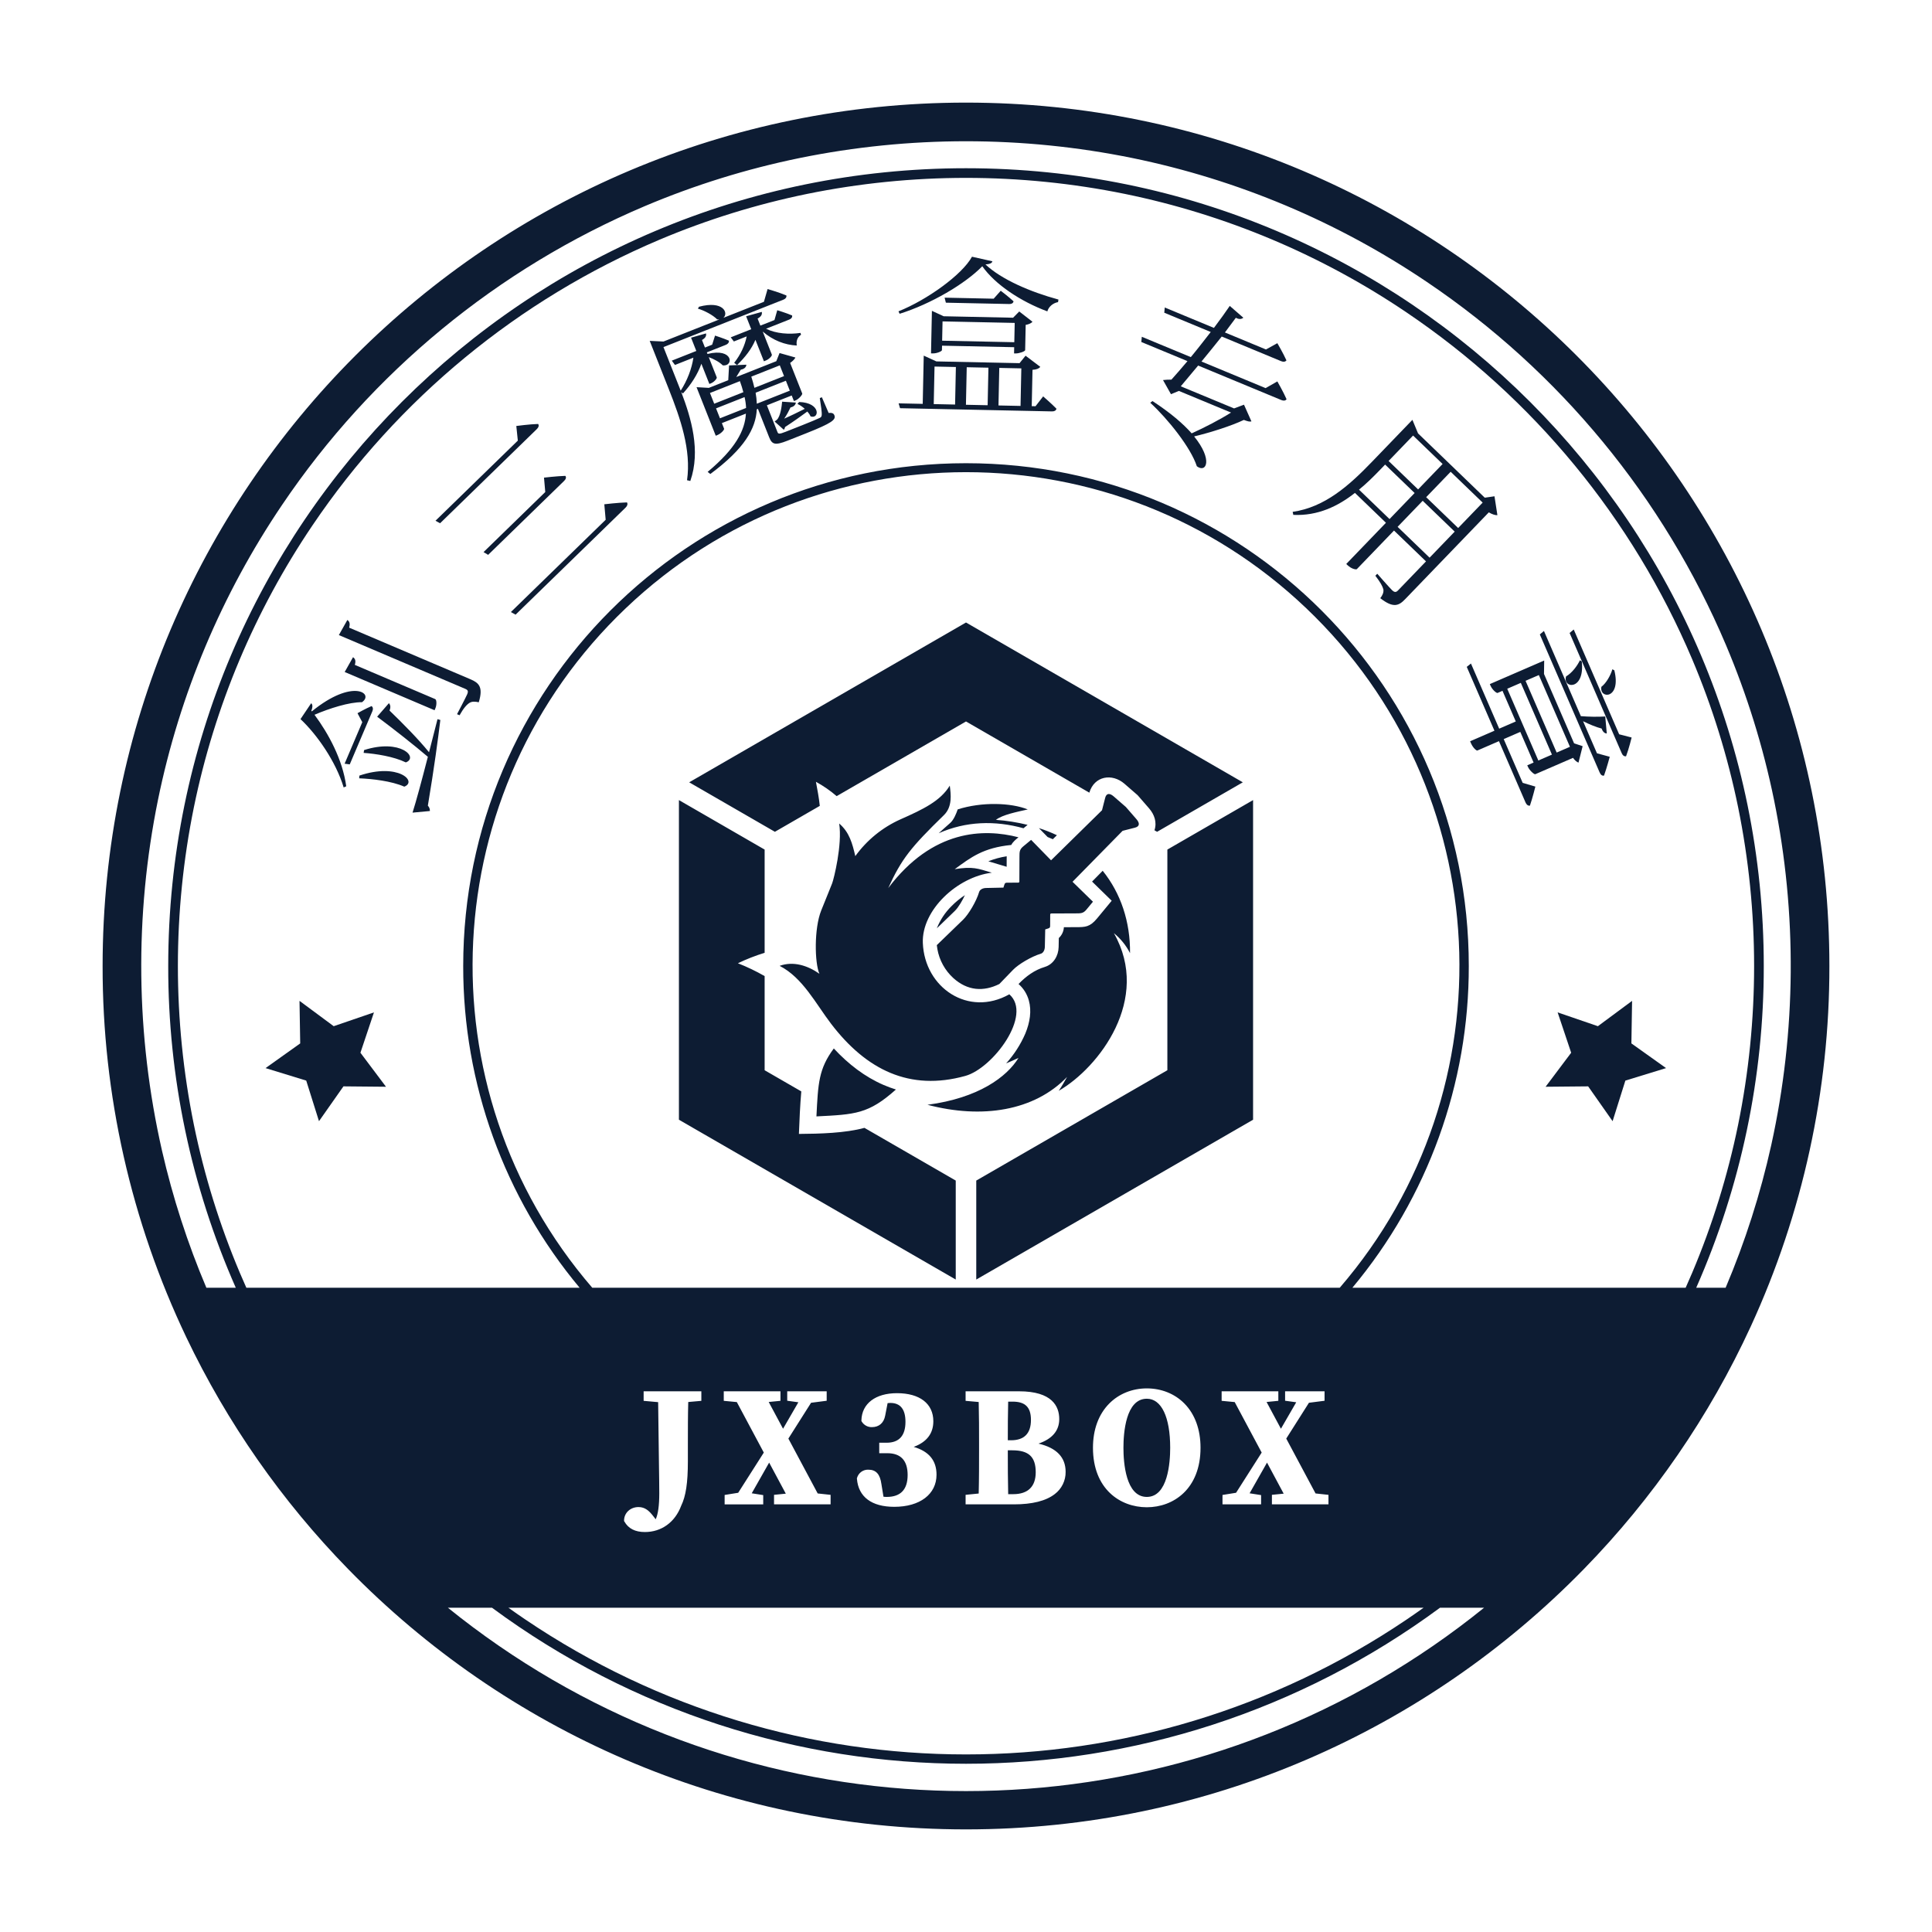
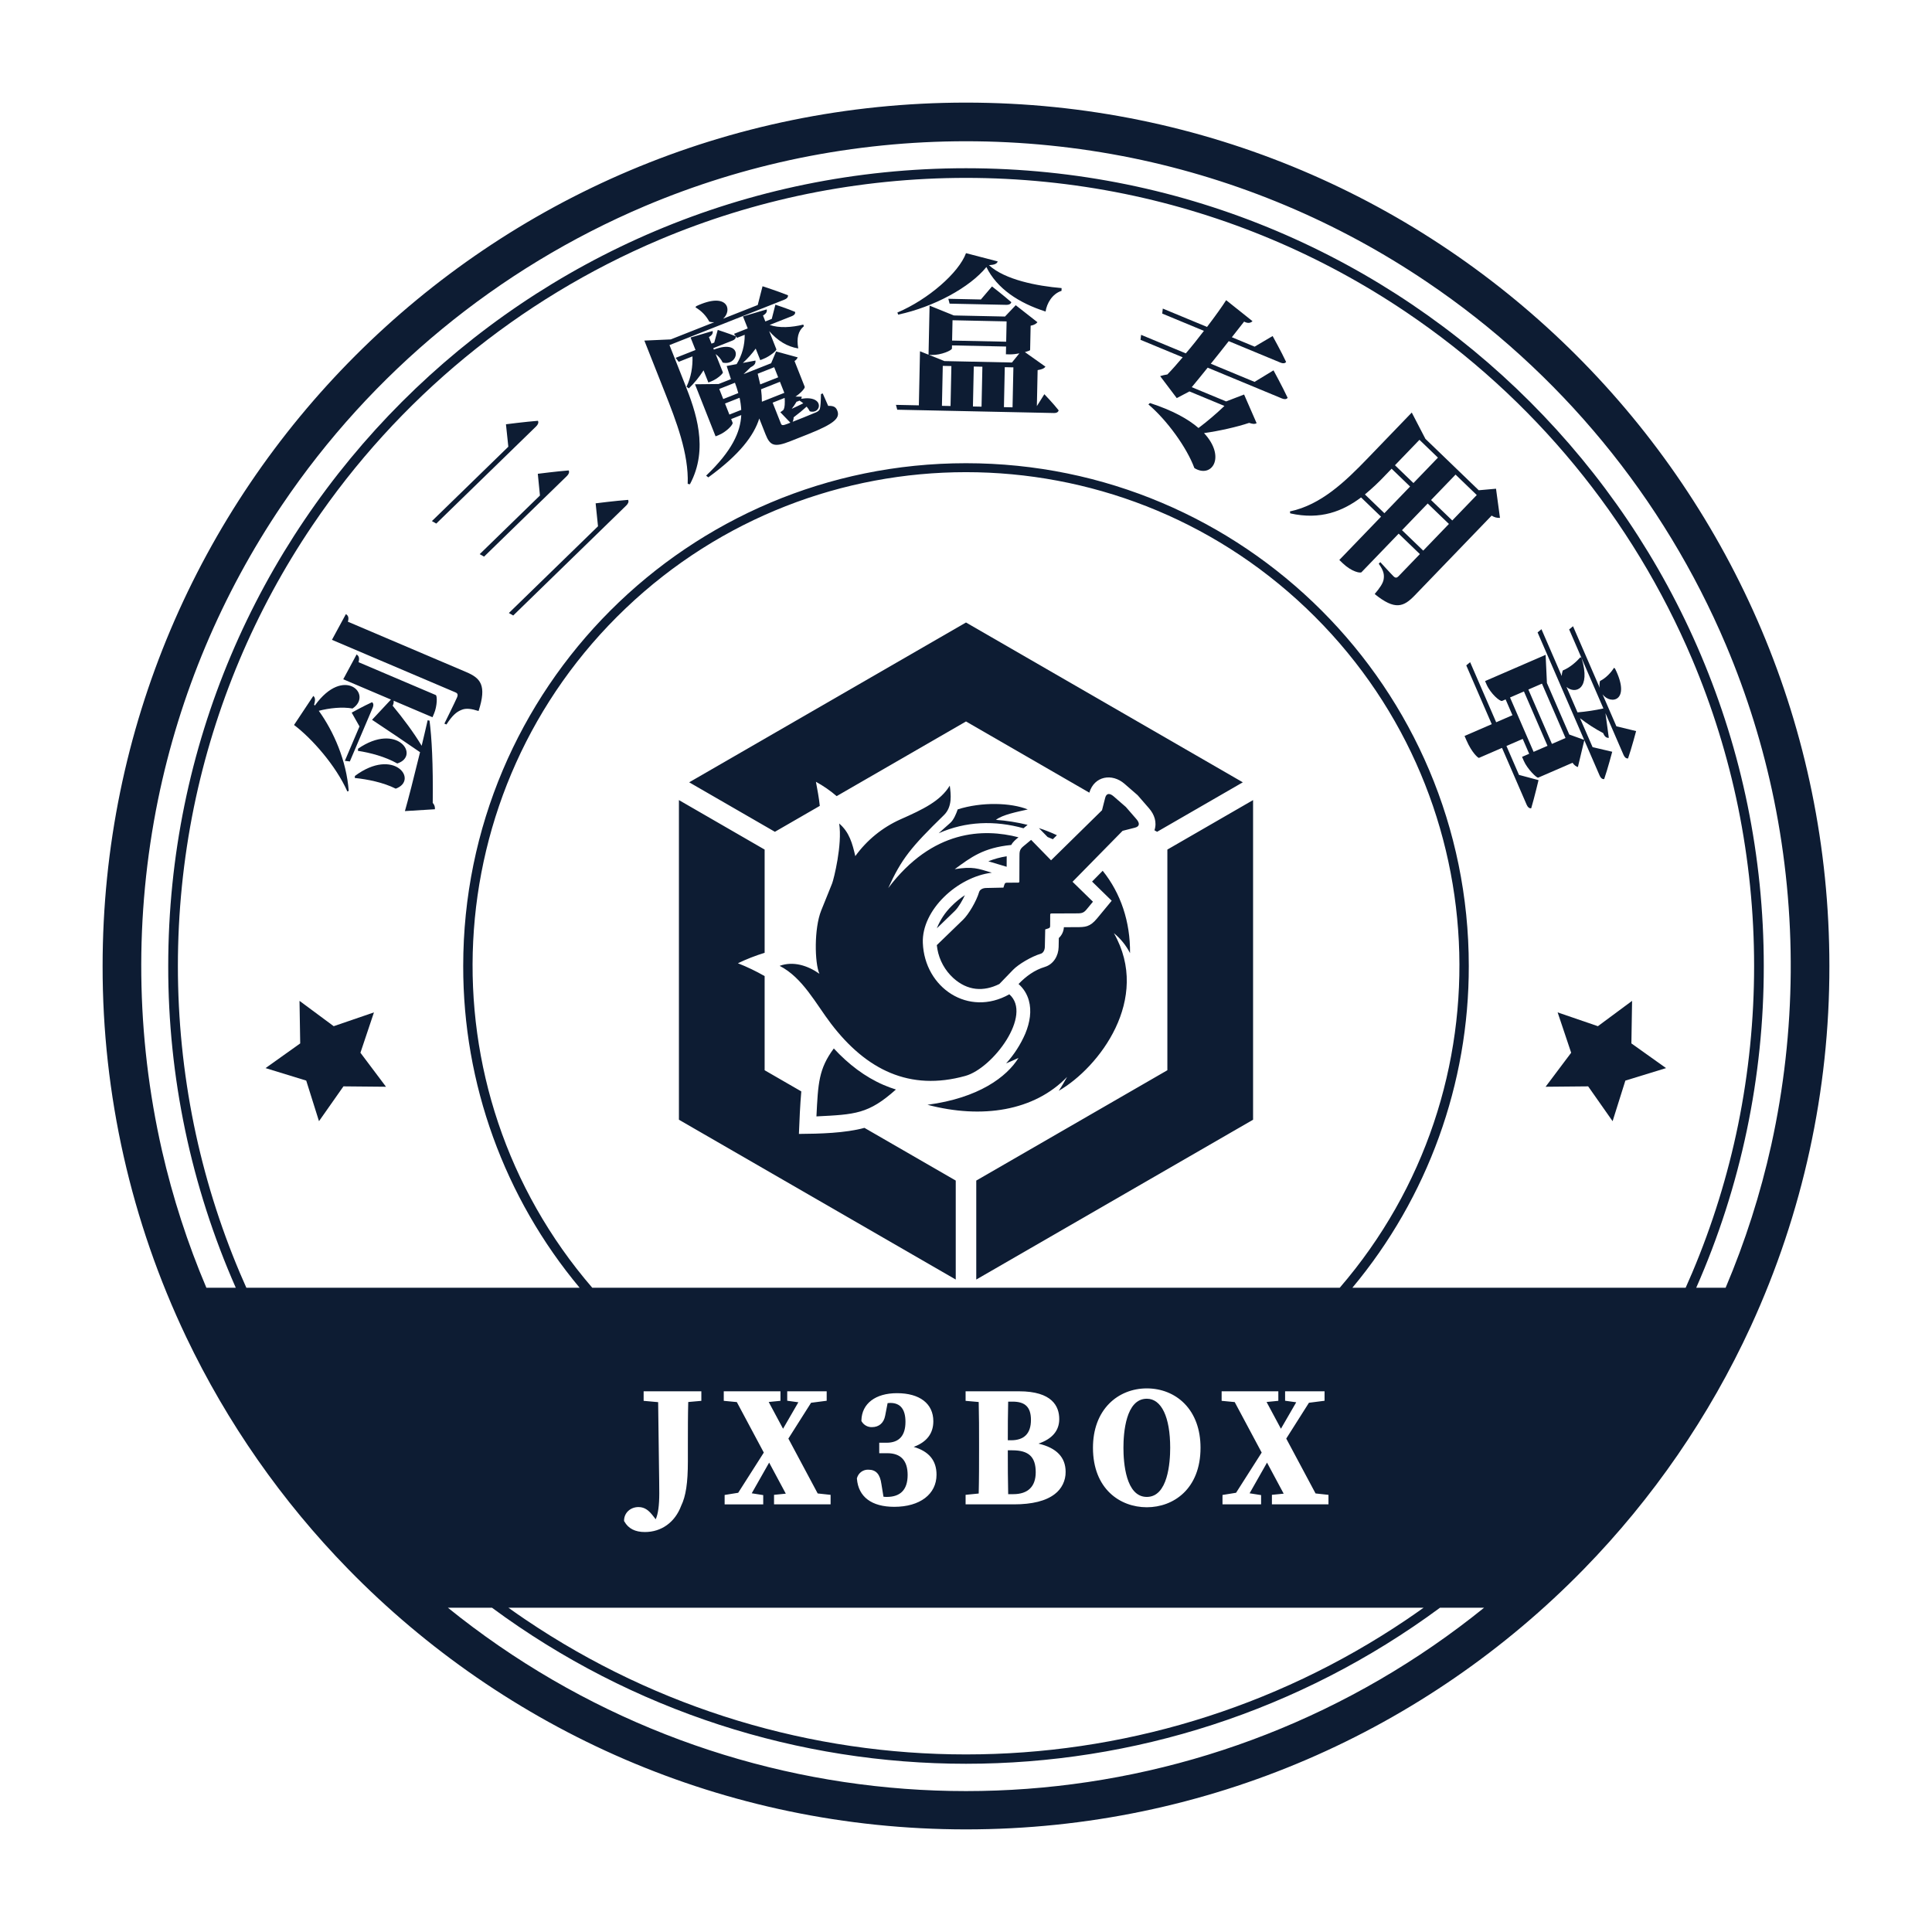
<svg xmlns="http://www.w3.org/2000/svg" id="图层_1" data-name="图层 1" viewBox="0 0 2000 2000">
  <path d="M999.999,644.404l286.555,165.443L1197.828,861.073l-2.734-1.576c2.767-8.282-.078-16.359-5.621-22.737l-11.799-13.569-13.572-11.799c-12.831-11.155-31.236-8.216-36.434,9.173L999.999,746.857l-133.887,77.3a124.773,124.773,0,0,0-21.467-14.855c1.548,8.371,3.124,16.442,3.998,24.942L802.172,861.073l-88.725-51.225ZM1297.177,828.247v330.887l-286.552,165.441V1222.121l197.827-114.215V879.475l88.725-51.228ZM989.378,1324.574,702.823,1159.134V828.247l88.725,51.228v106.863a198.496,198.496,0,0,0-27.676,10.824,212.177,212.177,0,0,1,27.676,13.274v97.47l37.946,21.91c-1.247,14.466-1.896,29.084-2.461,44.015,21.431-.131,48.06-.83,67.832-6.275l94.513,54.566v102.453ZM845.17,1155.696c1.715-34.209,2.294-49.184,17.984-70.329,15.181,16.364,32.172,29.377,51.373,37.712a124.408,124.408,0,0,0,12.929,4.783c-28.402,25.373-42.019,25.816-82.286,27.834Zm153.692-229.035A85.217,85.217,0,0,0,984.954,938.078a66.487,66.487,0,0,0-15.134,22.907l18.628-18.023C992.293,939.244,996.527,931.691,998.863,926.661Zm43.263-40.24a86.049,86.049,0,0,0-19.023,5.181c5.88,1.734,11.155,3.327,18.978,5.671q.025-5.429.045-10.852Zm42.353-19.947,5.406,2.286,4.221-4.148a158.274,158.274,0,0,0-18.636-7.369Zm-20.713-12.581a196.943,196.943,0,0,0-32.781-5.187c6.985-5.44,22.283-8.33,32.96-10.777-17.372-7.03-47.709-7.971-72.545-.047-1.378,4.193-4.129,10.768-7.475,13.786-4.415,3.981-8.527,7.5-12.174,10.899,28.118-12.469,58.249-13.36,87.77-5.164Zm-195.043-1.395c3.377,21.988-5.562,57.383-7.266,61.891-1.707,4.504-3.956,9.685-11.37,28.221-7.417,18.536-6.824,54.185-1.837,65.423-12.088-8.505-26.985-13.319-41.189-8.185,23.892,12.191,37.439,39.237,53.305,59.997,36.439,47.687,81.345,69.97,138.993,53.926,28.483-7.926,69.889-63.199,45.476-84.471-42.264,23.856-87.731-6.693-89.519-53.213-1.3-33.884,35.596-68.28,71.409-72.681-14.613-4.376-19.608-6.645-38.385-3.655,16.893-12.386,29.627-22.18,58.511-25.05,1.773-3.318,4.641-5.596,7.481-7.943-36.15-9.363-88.979-8.14-134.825,52.578,13.653-30.123,23.505-42.266,57.623-75.521,9.001-8.772,7.202-21.634,6.077-30.529-9.599,15.766-27.155,24.346-51.083,34.917a116.219,116.219,0,0,0-46.715,38.054c-3.037-12.987-6.055-24.68-16.684-33.758Zm172.815,248.325q6.477-2.673,12.829-5.696c-12.11,19.672-41.37,41.601-94.243,48.539,56.526,14.88,110.518,6.431,144.527-28.839-2.726,4.786-5.562,9.872-8.68,14.404,41.715-24.104,96.011-94.964,57.11-163.247a64.505,64.505,0,0,1,16.726,20.691c.306-32.464-9.546-61.927-28.305-85.259l-10.988,11.186,20.32,19.833-15.162,18.33c-7.425,8.978-12.294,8.995-21.492,9.026l-12.851.05a16.361,16.361,0,0,1-5.239,11.211l-.2,9.399c-.192,8.978-5.331,17.801-14.26,20.487l.003.014c-10.757,3.202-19.549,9.736-27.244,17.687a34.891,34.891,0,0,1,10.693,17.141c2.951,10.604,1.164,22.514-3.68,34.19A112.204,112.204,0,0,1,1041.538,1100.823ZM969.784,978.387,997.017,952.042c5.548-5.37,13.644-18.778,16.604-28.725.629-2.119,3.332-3.992,7.074-4.073l18.054-.387.994-3.124c.546-1.715,1.278-1.965,2.815-1.974l11.626-.056a1.09,1.09,0,0,0,1.055-1.086l.103-25.568c.019-5.003-.072-7.57,3.878-10.838l8.196-6.773,20.635,21.142,52.742-51.81,3.299-12.901c1.289-5.039,4.847-4.869,8.758-1.47l12.634,10.983,10.983,12.634c3.396,3.911,3.569,7.469-1.47,8.758l-12.901,3.299L1110.283,912.816l21.144,20.635-6.776,8.193c-3.266,3.953-5.835,3.861-10.835,3.881l-25.568.103a1.088,1.088,0,0,0-1.086,1.055l-.056,11.626c-.008,1.537-.259,2.269-1.974,2.815l-3.124.997-.387,18.051c-.081,3.742-1.957,6.445-4.073,7.074-9.947,2.959-23.355,11.055-28.725,16.604l-14.315,14.8c-16.37,8.124-32.918,7.091-47.595-6.139a53.154,53.154,0,0,1-16.545-30.008q-.38-2.138-.585-4.115Z" fill="#0d1c33" />
  <polygon points="373.115 1089.792 399.582 1125.005 355.534 1124.593 330.223 1160.646 317.003 1118.627 274.893 1105.696 310.771 1080.137 310.056 1036.093 345.45 1062.317 387.118 1048.026 373.115 1089.792" fill="#0d1c33" />
  <polygon points="1626.466 1089.792 1599.999 1125.005 1644.048 1124.593 1669.358 1160.646 1682.579 1118.627 1724.689 1105.696 1688.811 1080.137 1689.526 1036.093 1654.132 1062.317 1612.464 1048.026 1626.466 1089.792" fill="#0d1c33" />
  <path d="M479.511,1000C479.511,712.542,712.542,479.511,1000,479.511S1520.489,712.542,1520.489,1000a518.371,518.371,0,0,1-120.509,333.061h345q3.458-7.72,6.761-15.498a811.656,811.656,0,0,0,47.534-153.13,823.891,823.891,0,0,0,0-328.866,811.322,811.322,0,0,0-122.753-291.71A818.263,818.263,0,0,0,1317.563,248.258a811.676,811.676,0,0,0-153.13-47.534,823.898,823.898,0,0,0-328.866,0A811.32,811.32,0,0,0,543.857,323.477,818.263,818.263,0,0,0,248.258,682.437,811.657,811.657,0,0,0,200.724,835.567a823.897,823.897,0,0,0,0,328.866,811.657,811.657,0,0,0,47.534,153.13q3.291,7.782,6.761,15.498H600.02A518.371,518.371,0,0,1,479.511,1000Z" fill="none" />
  <path d="M509.284,1664.298H463.642q25.566,20.673,52.606,39.307a852.592,852.592,0,0,0,967.504,0q27.001-18.601,52.606-39.307h-45.642a826.048,826.048,0,0,1-981.432,0Z" fill="none" />
  <path d="M1000,174.149c456.105,0,825.851,369.746,825.851,825.851A822.988,822.988,0,0,1,1755.926,1333.061h30.438a849.346,849.346,0,0,0,47.261-147.812A861.992,861.992,0,0,0,1836.43,827.892a848.877,848.877,0,0,0-128.442-305.219,856.383,856.383,0,0,0-375.673-309.373,849.19,849.19,0,0,0-160.208-49.731,862.498,862.498,0,0,0-344.216,0A848.884,848.884,0,0,0,522.673,292.011,856.388,856.388,0,0,0,213.301,667.684,849.199,849.199,0,0,0,163.57,827.892a861.876,861.876,0,0,0,4.131,363.254,849.045,849.045,0,0,0,45.935,141.915h30.438A822.988,822.988,0,0,1,174.149,1000C174.149,543.895,543.895,174.149,1000,174.149Z" fill="none" />
  <path d="M1470.377,1198.703A510.79,510.79,0,1,0,613.098,1333.061H1386.902A507.81,507.81,0,0,0,1470.377,1198.703Z" fill="none" />
  <path d="M543.857,1676.522a814.763,814.763,0,0,0,912.286,0q8.864-5.988,17.575-12.225H526.282Q534.997,1670.526,543.857,1676.522Z" fill="none" />
-   <text transform="matrix(0.11415, -0.99346, 0.99346, 0.11415, 416.2315, 954.7162)" font-size="178.324" fill="#0d1c33" font-family="NotoSerifCJKsc-Black-GBpc-EUC-H, Noto Serif CJK SC"> </text>
-   <text transform="matrix(0.39149, -0.92018, 0.92018, 0.39149, 426.5667, 852.8437)" font-size="178.324" fill="#0d1c33" font-family="NotoSerifCJKsc-Black-GBpc-EUC-H, Noto Serif CJK SC">剑</text>
-   <text transform="matrix(0.71663, -0.69745, 0.69745, 0.71663, 527.8392, 643.0358)" font-size="178.324" fill="#0d1c33" font-family="NotoSerifCJKsc-Black-GBpc-EUC-H, Noto Serif CJK SC">三</text>
-   <text transform="translate(702.2182 488.4231) rotate(-21.58234)" font-size="178.324" fill="#0d1c33" font-family="NotoSerifCJKsc-Black-GBpc-EUC-H, Noto Serif CJK SC">魔</text>
-   <text transform="matrix(0.99978, 0.02107, -0.02107, 0.99978, 922.6531, 413.1084)" font-size="178.324" fill="#0d1c33" font-family="NotoSerifCJKsc-Black-GBpc-EUC-H, Noto Serif CJK SC">盒</text>
-   <text transform="matrix(0.92373, 0.38303, -0.38303, 0.92373, 1141.926, 425.2578)" font-size="178.324" fill="#0d1c33" font-family="NotoSerifCJKsc-Black-GBpc-EUC-H, Noto Serif CJK SC">专</text>
-   <text transform="matrix(0.72009, 0.69388, -0.69388, 0.72009, 1341.568, 516.5535)" font-size="178.324" fill="#0d1c33" font-family="NotoSerifCJKsc-Black-GBpc-EUC-H, Noto Serif CJK SC">用</text>
-   <text transform="translate(1501.697 685.9052) rotate(66.56507)" font-size="178.324" fill="#0d1c33" font-family="NotoSerifCJKsc-Black-GBpc-EUC-H, Noto Serif CJK SC">章</text>
+   <path d="M325.918,730.392c30.097-42.039,60.595-11.233,39.02,3.036-10.823-1.892-23.84-.452-34.932,2.387,15.464,21.502,28.656,51.534,30.987,82.952l-1.404.565c-11.966-26.991-36.859-55.024-55.208-68.839l19.966-30.072c1.854,1.564,2.398,3.928.796,9.061Zm32.137-94.661c2.322,1.376,3.335,3.551,2.081,7.862l122.415,52.085c14.769,6.284,21.602,13.454,12.867,40.359-7.335-2.346-12.98-3.198-17.729-1.147-4.913,1.98-9.259,5.362-15.532,15.097l-2.133-.907s11.087-22.415,13.042-27.01c1.257-2.954.69-4.357-1.606-5.335L343.629,662.346Zm49.455,89.647a8.616,8.616,0,0,1-1.039,5.178c10.875,13.155,21.755,27.668,30.034,41.462,2.107-8.599,4.121-17.433,6.206-26.43l1.944.44c2.294,17.837,3.77,44.434,3.313,85.132a8.242,8.242,0,0,1,2.241,6.574l-31.045,1.907c3.227-11.225,9.16-34.281,15.671-60.969-13.606-9.472-33.521-22.791-49.684-33.543l19.567-20.938-49.393-21.016,13.842-25.7c2.088,1.47,3.24,3.316,2.012,8.026l79.915,34.002c1.641.698,1.574,11.329-1.776,19.206l-1.606,3.773Zm-43.428,12.338s12.672-7.012,21.069-10.804c1.597,1.261,1.718,3.251.741,5.548l-23.738,55.792-5.154-.642,15.151-35.609Zm3.31,65.556c40.57-30.22,66.349,4.393,42.276,13.144-12.942-6.477-29.202-9.712-42.389-11.059Zm3.298-28.248c40.554-27.901,64.857,7.44,40.572,15.325-12.499-7.062-28.011-11.144-40.754-13.077Z" fill="#0d1c33" />
+   <path d="M526.219,462.439l-2.458-23.237s20.338-2.624,33.089-3.586c.984,1.778.073,3.91-1.845,5.775L451.619,542.009l-4.505-2.583ZM558.952,512.948l-2.217-22.478s19.454-2.51,31.953-3.475c.984,1.778.072,3.91-1.844,5.775l-85.752,83.453-4.505-2.582Zm60.1,31.839-2.451-23.742s20.59-2.621,33.593-3.579c.984,1.779.073,3.911-1.845,5.776L531.287,637.167l-4.504-2.583Z" fill="#0d1c33" />
+   <path d="M708.923,397.369c11.28,28.52,25.139,66.95,5.262,103.959l-2.284-.439c1.215-31.353-12.065-65.409-23.87-95.256L667.042,352.572l27.322-1.22,44.936-17.773a17.821,17.821,0,0,1-4.999-.517,37.093,37.093,0,0,0-14.312-14.855l.666-1.223c32.809-15.47,37.732,4.25,27.93,12.922l35.817-14.167,4.976-19.418s16.501,5.361,26.32,9.34c.224,2.021-1.105,3.505-3.593,4.489L693.05,357.242Zm78.106-24.567L782.307,360.863a97.914,97.914,0,0,1-13.302,14.85l13.022-2.467c.451,3.081-1.245,5.095-4.927,6.935-1.93,1.913-4.555,4.485-7.346,7.124l28.521-11.281,5.146-12.198,22.36,6.112a7.888,7.888,0,0,1-3.293,3.795l10.56,26.696c.525,1.326-4.098,6.606-9.608,10.129l6.557.091a4.181,4.181,0,0,1-.672,2.184c25.017-4.143,20.963,16.637,8.957,12.947a23.494,23.494,0,0,0-3.26-4.847c-3.654,3.363-8.57,7.418-13.453,11.074a10.87,10.87,0,0,1-1.043,4.632l10.943-4.328c5.638-2.23,11.043-4.561,13.365-5.479,2.09-1.02,3.119-1.81,3.821-3.43.771-2.414,1.09-7.909,1.186-15.426l1.823-.721,5.679,12.902c5.862-.209,8.04,1.422,9.419,4.903,2.951,7.462-2.203,13.336-30.725,24.616l-17.908,7.084c-16.415,6.493-20.912,4.82-25.635-7.118l-6.491-16.416c-5.632,17.76-20.311,37.372-52.784,60.956l-2.245-1.797c26.886-25.592,35.571-45.326,36.366-62.707L756.894,433.81l1.509,3.814c.721,1.824-6.526,9.677-14.818,12.956l-2.818,1.114-21.315-53.889,24.438-.271,12.768-5.05c-1.308-4.277-3.141-9.88-4.418-13.594l10.339-1.979a56.812,56.812,0,0,0,8.328-30.332l-7.959,3.148-1.219-1.628c.225,2.021-1.106,3.506-3.262,4.358l-20.063,7.937.59,1.492c31.14-11.934,26.323,17.584,9.154,13.445a23.827,23.827,0,0,0-7.316-8.803l7.476,18.902c.46,1.161-5.721,6.866-12.022,9.358l-2.984,1.181L728.314,383.371a100.189,100.189,0,0,1-15.238,18.682l-2.41-1.73c4.772-9.75,6.537-20.803,6.181-31.4l-14.26,5.641-3.163-4.117,20.562-8.133-5.116-12.934,22.841-6.733c.455,2.121-.115,4.072-3.832,6.31l2.688,6.799,2.819-1.115,3.627-13.132s11.442,3.72,18.716,6.595l-1.944-2.49,14.261-5.641-4.919-12.436,24.564-7.224c.455,2.12-.116,4.071-3.833,6.31l2.427,6.135,6.633-2.623,3.766-14.721s12.765,4.155,20.401,7.463c.39,1.955-.94,3.439-3.262,4.357L796.773,336.349c9.621,3.48,22.902,2.638,34.769-.33l.655,1.658c-5.945,4.845-7.729,12.453-5.851,23.023-11.681-1.899-21.392-8.029-30.128-17.996l7.477,18.902c.459,1.161-6.551,7.193-13.35,9.883Zm-42.465,29.837,4.131,10.445,15.587-6.164c-1.046-3.614-2.092-7.227-3.469-10.709Zm22.763,21.676a77.32,77.32,0,0,0-1.706-12.556l-15.089,5.969,4.525,11.44Zm17.032-37.417q1.32,5.518,2.639,11.036l18.572-7.346L801.437,380.141Zm23.046,8.333-19.565,7.74a109.013,109.013,0,0,1,.878,12.883l23.214-9.182Zm10.798,42.326-10.422-10.834s2.125-1.416,2.988-2.142c1.862-2.079,1.823-8.966,1.505-12.676l-12.435,4.919.787,1.989,7.739,19.566c.787,1.99,1.712,2.391,6.853.357Zm9.359-22.877a9.627,9.627,0,0,1-2.983,1.18,58.344,58.344,0,0,1-4.962,7.332c3.747-1.674,7.761-3.646,11.941-5.682A27.081,27.081,0,0,0,827.563,414.679Z" fill="#0d1c33" />
+   <path d="M1081.111,408.084s9.773,10.195,14.807,16.723c-.574,1.95-2.199,2.808-4.695,2.755l-162.417-3.43-1.321-5.022,23.712.501,1.182-55.981,8.844,3.575,1.073-50.812,25.112,10.162,52.951,1.119,11.129-11.716,22.459,17.597c-1.102,1.404-3.273,2.963-7.033,3.598l-.531,25.138c-.01.535-2.348,1.378-5.396,2.205L1082.248,379.57c-1.287,1.756-3.27,2.785-8.102,3.574l-.787,37.262Zm-48.289-137.469c-.762,2.303-2.928,3.506-9.002,3.912,16.447,15.152,49.846,21.564,75.129,23.704l-.061,2.853c-9.518,3.01-15.256,12.877-16.506,21.412-27.639-8.789-50.334-23.715-61.275-46.063-17.033,21.044-54.205,41.306-91.293,49.263l-.847-2.158c32.035-13.593,63.656-41.285,71.038-61.463Zm-71.071,96.778,15.917,6.4,69.888,1.477,7.691-9.47a49.103,49.103,0,0,1-9.652,1.045l-4.279-.09.17-8.023-55.983-1.183-.066,3.21c-.043,1.961-11.205,6.897-20.833,6.694Zm13.334,52.722,8.915.188.873-41.362-8.914-.188Zm51.838-123.583s12.285,9.534,19.99,16.296c-.576,1.95-2.555,2.801-5.053,2.748l-58.834-1.243-1.319-5.021,33.695.712Zm-40.871,34.988-.444,21.038,55.983,1.182.443-21.037Zm30.912,48.098-8.914-.188-.873,41.363,8.914.188Zm22.305,41.853,8.914.188.873-41.362-8.914-.188Z" fill="#0d1c33" />
+   <path d="M1318.33,383.382s9.547,17.474,14.643,28.466c-1.246,1.607-3.398,1.68-5.869.654l-76.926-31.899c-6.023,7.541-11.84,14.588-16.48,20.192l35.58,14.754,18.602-7.15,12.971,29.703c-2,1.101-3.852.912-7.777-.33-12.338,4.15-30.672,8.323-46.662,10.572,23.102,24.83,7.98,47.324-9.992,36.203-7.91-21.427-28.451-49.635-47.586-65.871l1.574-1.471c23.482,7.614,39.629,16.627,50.275,25.868a308.057,308.057,0,0,0,26.848-22.844L1231.291,405.202l-13.104,6.922-17.197-22.769a47.163,47.163,0,0,1,7.473-1.728c4.697-4.809,10.172-11.032,15.854-17.749L1180.666,351.777l.596-5.158,46.285,19.193c6.352-7.404,12.814-15.535,18.74-23.31l-43.158-17.896.596-5.158,45.793,18.989c8.486-11.152,15.834-21.425,19.787-27.701l27.279,21.737c-1.645,1.635-4.439,2.792-8.684.453l-12.688,16.167,23.555,9.768,18.65-10.991s9.068,16.308,13.969,26.834c-1.246,1.607-3.398,1.68-5.705.724l-53.699-22.269c-5.789,7.444-12.25,15.576-18.574,23.378L1298.707,395.322Z" fill="#0d1c33" />
+   <path d="M1552.766,536.109a13.954,13.954,0,0,1-8.621-2.363l-79.564,82.57c-11.508,11.942-20.393,15.765-41.518-1.374,5.182-6.15,8.623-11.007,9.301-15.308.672-4.553.215-8.705-5.092-16.049l1.609-1.669s11.199,12.278,13.768,14.753c2.055,1.98,3.559,1.447,5.045-.094l22.148-22.985-21.959-21.16-38.482,39.937c-1.113,1.156-10.096-.316-19.6-9.474l-3.338-3.218,43.186-44.816-20.674-19.922c-18.785,14.096-41.814,23.604-73.35,16.494l-.289-2.013c32.287-6.778,57.439-31.081,80.701-55.223l45.412-47.128,14.127,27.232,55.219,53.208,17.879-1.593Zm-119.652-4.845L1459.717,503.655l-19.133-18.438-6.188,6.421a237.26,237.26,0,0,1-21.445,20.198Zm36.301-75.968-25.365,26.325,19.133,18.438,25.367-26.325Zm3.893,114.698,26.604-27.609-21.959-21.159-26.604,27.609Zm33.477-78.689-25.367,26.325,21.959,21.159,25.367-26.325Z" fill="#0d1c33" />
+   <path d="M1668.969,778.215s-4.633,17.559-8.336,28.298c-2.014.289-3.611-1.156-4.676-3.61l-15.885-36.65-6.631,27.751c-1.5-.321-3.59-1.554-5.592-4.379l-35.504,15.39c-1.473.639-11.324-9.086-14.871-17.268l-1.844-4.254,7.363-3.191-6.668-15.38-16.852,7.305,12.979,29.942,20.23,5.42s-4.258,17.978-7.584,29.137c-2.014.289-3.611-1.156-4.676-3.609l-25.531-58.904-23.887,10.354c-.889.191-7.445-5.519-12.908-18.117l-1.984-4.582,28.143-12.198-26.383-60.866,4.016-3.295,26.947,62.176,16.854-7.305-7.092-16.362-3.6,1.561c-2.127.922-11.973-7.444-16.229-17.262l-1.418-3.271,62.668-27.162,1.359,29.146L1624.5,760.368l15.43,5.556-48.227-111.262,4.016-3.295,20.99,48.433a18.931,18.931,0,0,1,1.031-5.694c7.598-3.1,14.154-9.05,18.326-13.773l1.15.861c10.037,32.577-6.777,37.728-15.613,29.896l11.418,26.343a203.407,203.407,0,0,0,26.818-4.043l-35.459-81.811,4.014-3.295,27.658,63.812a17.499,17.499,0,0,1,.229-7.097c6.402-3.164,11.764-9.181,14.486-13.664l1.078.698c16.834,33.907-4.387,37.857-12.885,26.771l14.326,33.051,20.414,4.951s-4.633,17.558-8.336,28.297c-2.014.289-3.611-1.155-4.674-3.61l-18.725-43.195,3.477,25.509c-2.248.196-4.336-1.036-5.803-4.87a165.165,165.165,0,0,1-23.994-15.449l12.979,29.942Zm-66.994-6.141-24.396-56.285L1563.18,722.03l24.396,56.285Zm-5.744-64.37-14.07,6.1,24.396,56.285,14.07-6.099Z" fill="#0d1c33" />
  <path d="M1148.26,1452.964c-11.01,11.115-16.829,26.933-16.829,45.744,0,42.551,27.999,61.598,55.747,61.598,27.674,0,55.599-19.047,55.599-61.598,0-18.892-5.773-34.729-16.695-45.798-9.958-10.092-23.774-15.649-38.903-15.649C1172.111,1437.261,1158.29,1442.838,1148.26,1452.964Zm63.117,45.744c0,15.304-2.358,50.898-24.199,50.898-21.84,0-24.198-35.595-24.198-50.898,0-15.259,2.358-50.748,24.198-50.748C1202.331,1447.96,1211.377,1466.932,1211.377,1498.708Z" fill="none" />
  <path d="M1013.143,1546.088l-13.56,1.355v9.862h50.047c18.936,0,33.14-3.57,42.218-10.611a28.312,28.312,0,0,0,11.28-23.088c0-15.022-9.43-24.805-28.07-29.179,14.259-4.91,21.47-13.429,21.47-25.419,0-13.114-7.226-28.748-41.648-28.748H999.583v9.888l13.563,1.204c.386,14.412.386,29.165.386,43.455v5.4C1013.532,1515.379,1013.532,1531.042,1013.143,1546.088Zm30.517-95.128h4.621c13.105,0,18.949,5.844,18.949,18.949,0,13.967-6.931,21.049-20.6,21.049h-3.35C1043.282,1477.17,1043.302,1464.032,1043.659,1450.96Zm4.321,50.398c16.961,0,24.198,6.788,24.198,22.699,0,14.85-8.057,22.699-23.299,22.699h-5.215c-.366-14.509-.384-29.562-.385-45.398Z" fill="none" />
  <polygon points="801.284 1557.306 859.831 1557.306 859.831 1547.463 846.464 1546.014 816.124 1489.216 839.616 1452.14 855.781 1450.06 855.781 1440.261 814.933 1440.261 814.933 1450.04 826.456 1451.629 810.615 1479.024 795.758 1451.33 807.933 1450.125 807.933 1440.261 749.236 1440.261 749.236 1450.134 762.762 1451.421 790.69 1503.698 764.18 1545.317 750.136 1547.577 750.136 1557.306 790.084 1557.306 790.084 1547.719 778.192 1545.849 796.221 1514.082 813.46 1546.238 801.284 1547.442 801.284 1557.306" fill="none" />
  <path d="M917.934,1549.607a22.721,22.721,0,0,1-3.361-.21l-2.111-12.922c-1.399-10.42-5.587-15.067-13.577-15.067a11.713,11.713,0,0,0-11.686,8.505l-.145.462.039.483c1.503,18.7,15.226,28.999,38.641,28.999,26.576,0,43.749-13.052,43.749-33.25,0-14.646-7.749-24.131-23.619-28.797,13.494-4.98,20.319-13.881,20.319-26.551,0-18.189-14.056-29.049-37.599-29.049-22.295,0-36.415,10.763-36.848,28.088l-.018.705.353.61a11.936,11.936,0,0,0,10.563,5.747c7.317,0,12.313-4.355,13.704-11.925l2.511-12.951a24.907,24.907,0,0,1,2.834-.175c10.384,0,15.649,6.578,15.649,19.551,0,14.365-6.577,21.648-19.549,21.648H910.184v10.85h8.35c13.967,0,21.049,7.587,21.049,22.549C939.583,1541.97,932.299,1549.607,917.934,1549.607Z" fill="none" />
  <polygon points="1316.68 1557.306 1375.228 1557.306 1375.228 1547.463 1361.861 1546.014 1331.522 1489.216 1355.012 1452.14 1371.178 1450.06 1371.178 1440.261 1330.329 1440.261 1330.329 1450.04 1341.853 1451.629 1326.012 1479.024 1311.155 1451.33 1323.33 1450.125 1323.33 1440.261 1264.632 1440.261 1264.632 1450.134 1278.159 1451.421 1306.087 1503.698 1279.576 1545.317 1265.532 1547.577 1265.532 1557.306 1305.481 1557.306 1305.481 1547.719 1293.589 1545.849 1311.618 1514.082 1328.857 1546.238 1316.68 1547.442 1316.68 1557.306" fill="none" />
  <path d="M1470.377,1198.703A510.79,510.79,0,1,0,613.098,1333.061H1386.902A507.81,507.81,0,0,0,1470.377,1198.703Z" fill="none" />
  <path d="M1000,1825.851A822.142,822.142,0,0,1,509.284,1664.298H463.642q25.566,20.673,52.606,39.307a852.592,852.592,0,0,0,967.504,0q27.001-18.601,52.606-39.307h-45.642A822.142,822.142,0,0,1,1000,1825.851Z" fill="none" />
  <path d="M676.474,1569.791c-4.428-5.813-8.757-9.685-15.488-9.685-8.349,0-14.775,5.887-14.949,13.692l-.015.69.341.6c4.153,7.312,11.095,10.865,21.223,10.865,17.172,0,31.2-10.149,37.548-27.16,4.871-9.967,6.95-23.779,6.95-46.137v-18.449c0-14.198,0-28.856.385-42.854l13.565-1.205v-9.888H666.286v9.885l15.024,1.352c.296,27.387.593,47.538.811,62.357.22,14.936.365,24.803.365,31.951,0,12.656-1.25,21.695-3.723,26.96Z" fill="none" />
  <path d="M1836.43,827.892a848.877,848.877,0,0,0-128.442-305.219,856.383,856.383,0,0,0-375.673-309.373,849.19,849.19,0,0,0-160.208-49.731,862.498,862.498,0,0,0-344.216,0A848.884,848.884,0,0,0,522.673,292.011,856.388,856.388,0,0,0,213.301,667.684,849.199,849.199,0,0,0,163.57,827.892a861.876,861.876,0,0,0,4.131,363.254,849.045,849.045,0,0,0,45.935,141.915h30.438A822.988,822.988,0,0,1,174.149,1000c0-456.105,369.746-825.851,825.851-825.851S1825.851,543.895,1825.851,1000A822.988,822.988,0,0,1,1755.926,1333.061h30.438a849.346,849.346,0,0,0,47.261-147.812A861.992,861.992,0,0,0,1836.43,827.892Z" fill="none" />
  <path d="M1815.851,1000a821.923,821.923,0,0,0-16.576-164.433,811.322,811.322,0,0,0-122.753-291.71A818.263,818.263,0,0,0,1317.563,248.258a811.676,811.676,0,0,0-153.13-47.534,823.898,823.898,0,0,0-328.866,0A811.32,811.32,0,0,0,543.857,323.477,818.263,818.263,0,0,0,248.258,682.437,811.657,811.657,0,0,0,200.724,835.567a823.897,823.897,0,0,0,0,328.866,811.657,811.657,0,0,0,47.534,153.13q3.291,7.782,6.761,15.498H600.02A518.371,518.371,0,0,1,479.511,1000C479.511,712.542,712.542,479.511,1000,479.511S1520.489,712.542,1520.489,1000a518.371,518.371,0,0,1-120.509,333.061h345q3.458-7.72,6.761-15.498a811.656,811.656,0,0,0,47.534-153.13A821.923,821.923,0,0,0,1815.851,1000Z" fill="none" />
  <path d="M543.857,1676.522a814.763,814.763,0,0,0,912.286,0q8.864-5.988,17.575-12.225H526.282Q534.997,1670.526,543.857,1676.522Z" fill="none" />
  <path d="M1162.98,1498.708c0,15.304,2.358,50.898,24.198,50.898,21.841,0,24.199-35.595,24.199-50.898,0-31.776-9.046-50.748-24.199-50.748C1165.338,1447.96,1162.98,1483.45,1162.98,1498.708Z" fill="#0d1c33" />
  <path d="M1000,106.223c-493.619,0-893.777,400.157-893.777,893.777a890.258,890.258,0,0,0,86.606,384.264h0a895.816,895.816,0,0,0,167.57,240.033h0c162.306,166.259,388.899,269.479,639.6,269.479,250.701,0,477.294-103.22,639.6-269.479h0a895.57,895.57,0,0,0,172.816-251.237h0a890.441,890.441,0,0,0,81.36-373.06C1893.777,506.381,1493.619,106.223,1000,106.223Zm483.752,1597.381a852.592,852.592,0,0,1-967.504,0q-27.001-18.601-52.606-39.307h45.642a826.048,826.048,0,0,0,981.432,0H1536.358Q1510.792,1684.97,1483.752,1703.604Zm-172.134-189.522-18.03,31.767,11.892,1.87v9.587h-39.948v-9.729l14.043-2.26,26.511-41.619-27.928-52.276-13.527-1.287v-9.873h58.698v9.864l-12.175,1.204,14.857,27.694,15.841-27.395-11.524-1.59v-9.778H1371.178V1450.06l-16.166,2.08-23.49,37.076,30.339,56.798,13.367,1.449v9.843h-58.548v-9.864l12.177-1.204ZM613.098,1333.061a510.79,510.79,0,1,1,773.804,0Zm629.679,165.648c0,42.551-27.924,61.598-55.599,61.598-27.748,0-55.747-19.047-55.747-61.598,0-18.812,5.819-34.629,16.829-45.744,10.03-10.126,23.851-15.703,38.918-15.703,15.129,0,28.945,5.558,38.903,15.649C1237.004,1463.98,1242.777,1479.817,1242.777,1498.708Zm-229.631-47.355-13.563-1.204v-9.888h55.297c34.423,0,41.648,15.634,41.648,28.748,0,11.99-7.211,20.509-21.47,25.419,18.64,4.374,28.07,14.156,28.07,29.179a28.312,28.312,0,0,1-11.28,23.088c-9.078,7.041-23.282,10.611-42.218,10.611H999.583v-9.862l13.56-1.355c.389-15.046.389-30.709.389-45.88v-5.4C1013.532,1480.518,1013.532,1465.765,1013.146,1451.353Zm-94.612,53.006H910.184v-10.85h7.6c12.972,0,19.549-7.283,19.549-21.648,0-12.973-5.265-19.551-15.649-19.551a24.907,24.907,0,0,0-2.834.175L916.338,1465.436c-1.39,7.569-6.387,11.925-13.704,11.925a11.936,11.936,0,0,1-10.563-5.747l-.353-.61.018-.705c.433-17.325,14.552-28.088,36.848-28.088,23.543,0,37.599,10.859,37.599,29.049,0,12.67-6.825,21.57-20.319,26.551,15.87,4.666,23.619,14.151,23.619,28.797,0,20.198-17.172,33.25-43.749,33.25-23.415,0-37.138-10.299-38.641-28.999l-.039-.483.145-.462a11.713,11.713,0,0,1,11.686-8.505c7.99,0,12.178,4.647,13.577,15.067l2.111,12.922a22.721,22.721,0,0,0,3.361.21c14.365,0,21.649-7.637,21.649-22.699C939.583,1511.946,932.501,1504.359,918.534,1504.359Zm-122.312,9.724-18.029,31.767,11.892,1.87v9.587H750.136v-9.729l14.044-2.26,26.511-41.619L762.762,1451.421l-13.526-1.287v-9.873h58.698v9.864l-12.175,1.204,14.857,27.694,15.841-27.395-11.523-1.59v-9.778h40.848V1450.06l-16.166,2.08-23.491,37.076,30.34,56.798,13.367,1.449v9.843H801.284v-9.864l12.177-1.204Zm-114.101-.228c-.218-14.819-.514-34.971-.811-62.357L666.286,1450.146v-9.885H726.034v9.888l-13.565,1.205c-.385,13.998-.385,28.656-.385,42.854v18.449c0,22.357-2.079,36.17-6.95,46.137-6.348,17.011-20.376,27.16-37.548,27.16-10.128,0-17.07-3.554-21.223-10.865l-.341-.6.015-.69c.173-7.806,6.6-13.692,14.949-13.692,6.731,0,11.06,3.871,15.488,9.685l2.288,2.975c2.472-5.265,3.723-14.304,3.723-26.96C682.485,1538.658,682.34,1528.79,682.12,1513.855Zm791.598,150.443q-8.715,6.228-17.575,12.225a814.764,814.764,0,0,1-912.286,0q-8.864-5.988-17.575-12.225Zm271.262-331.237H1399.98A518.371,518.371,0,0,0,1520.489,1000c0-287.458-233.031-520.489-520.489-520.489S479.511,712.542,479.511,1000A518.371,518.371,0,0,0,600.02,1333.061H255.019q-3.458-7.72-6.761-15.498a811.657,811.657,0,0,1-47.534-153.13,823.897,823.897,0,0,1,0-328.866,811.324,811.324,0,0,1,122.753-291.71A818.262,818.262,0,0,1,682.437,248.258a811.675,811.675,0,0,1,153.13-47.534,823.898,823.898,0,0,1,328.866,0,811.319,811.319,0,0,1,291.71,122.753A818.263,818.263,0,0,1,1751.742,682.437a811.657,811.657,0,0,1,47.534,153.13,823.891,823.891,0,0,1,0,328.866,811.656,811.656,0,0,1-47.534,153.13Q1748.45,1325.345,1744.981,1333.061Zm41.383,0H1755.926A822.988,822.988,0,0,0,1825.851,1000c0-456.105-369.746-825.851-825.851-825.851S174.149,543.895,174.149,1000A822.988,822.988,0,0,0,244.074,1333.061h-30.438A849.045,849.045,0,0,1,167.701,1191.146,861.876,861.876,0,0,1,163.57,827.892,848.878,848.878,0,0,1,292.011,522.673,856.383,856.383,0,0,1,667.684,213.301a849.188,849.188,0,0,1,160.208-49.731,862.498,862.498,0,0,1,344.216,0,848.884,848.884,0,0,1,305.218,128.441A856.388,856.388,0,0,1,1786.699,667.684,849.194,849.194,0,0,1,1836.43,827.892a861.992,861.992,0,0,1-2.806,357.356A849.346,849.346,0,0,1,1786.364,1333.061Z" fill="#0d1c33" />
  <path d="M1048.88,1546.757c15.242,0,23.299-7.85,23.299-22.699,0-15.911-7.237-22.699-24.198-22.699h-4.7c.001,15.836.019,30.89.385,45.398Z" fill="#0d1c33" />
  <path d="M1067.23,1469.91c0-13.105-5.844-18.949-18.949-18.949h-4.621c-.357,13.071-.377,26.21-.379,39.998h3.35C1060.299,1490.958,1067.23,1483.876,1067.23,1469.91Z" fill="#0d1c33" />
</svg>
